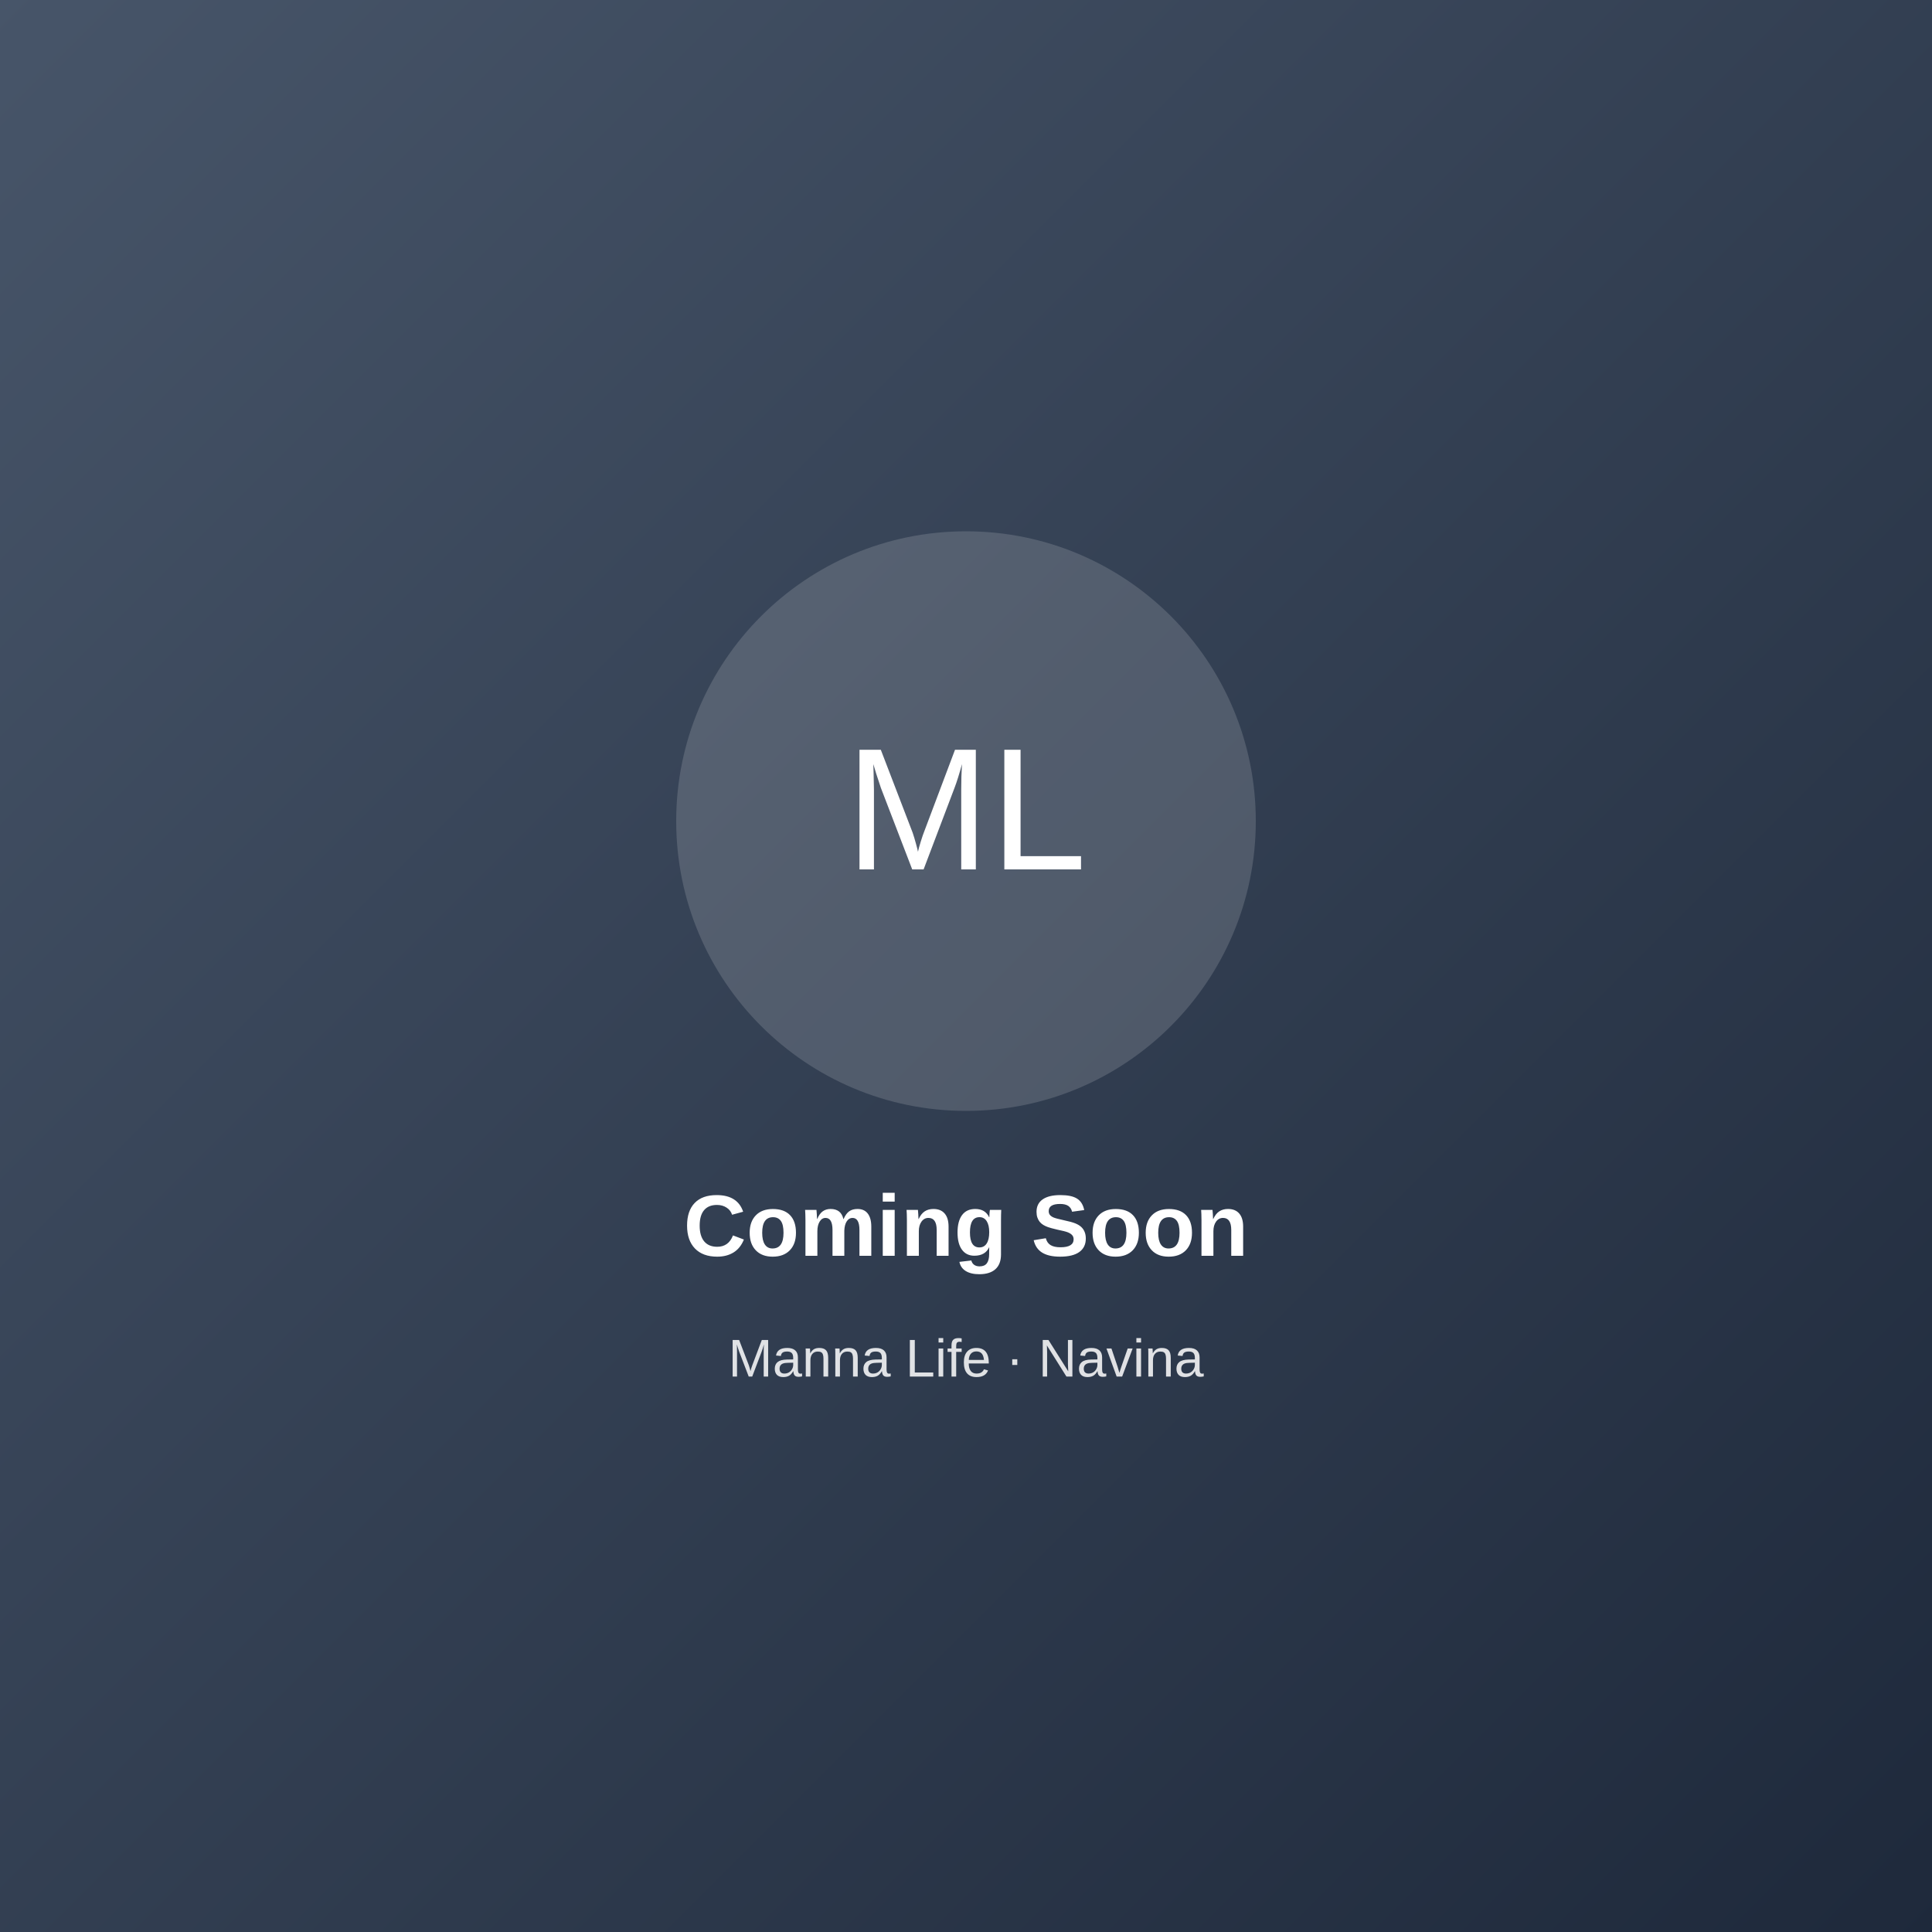
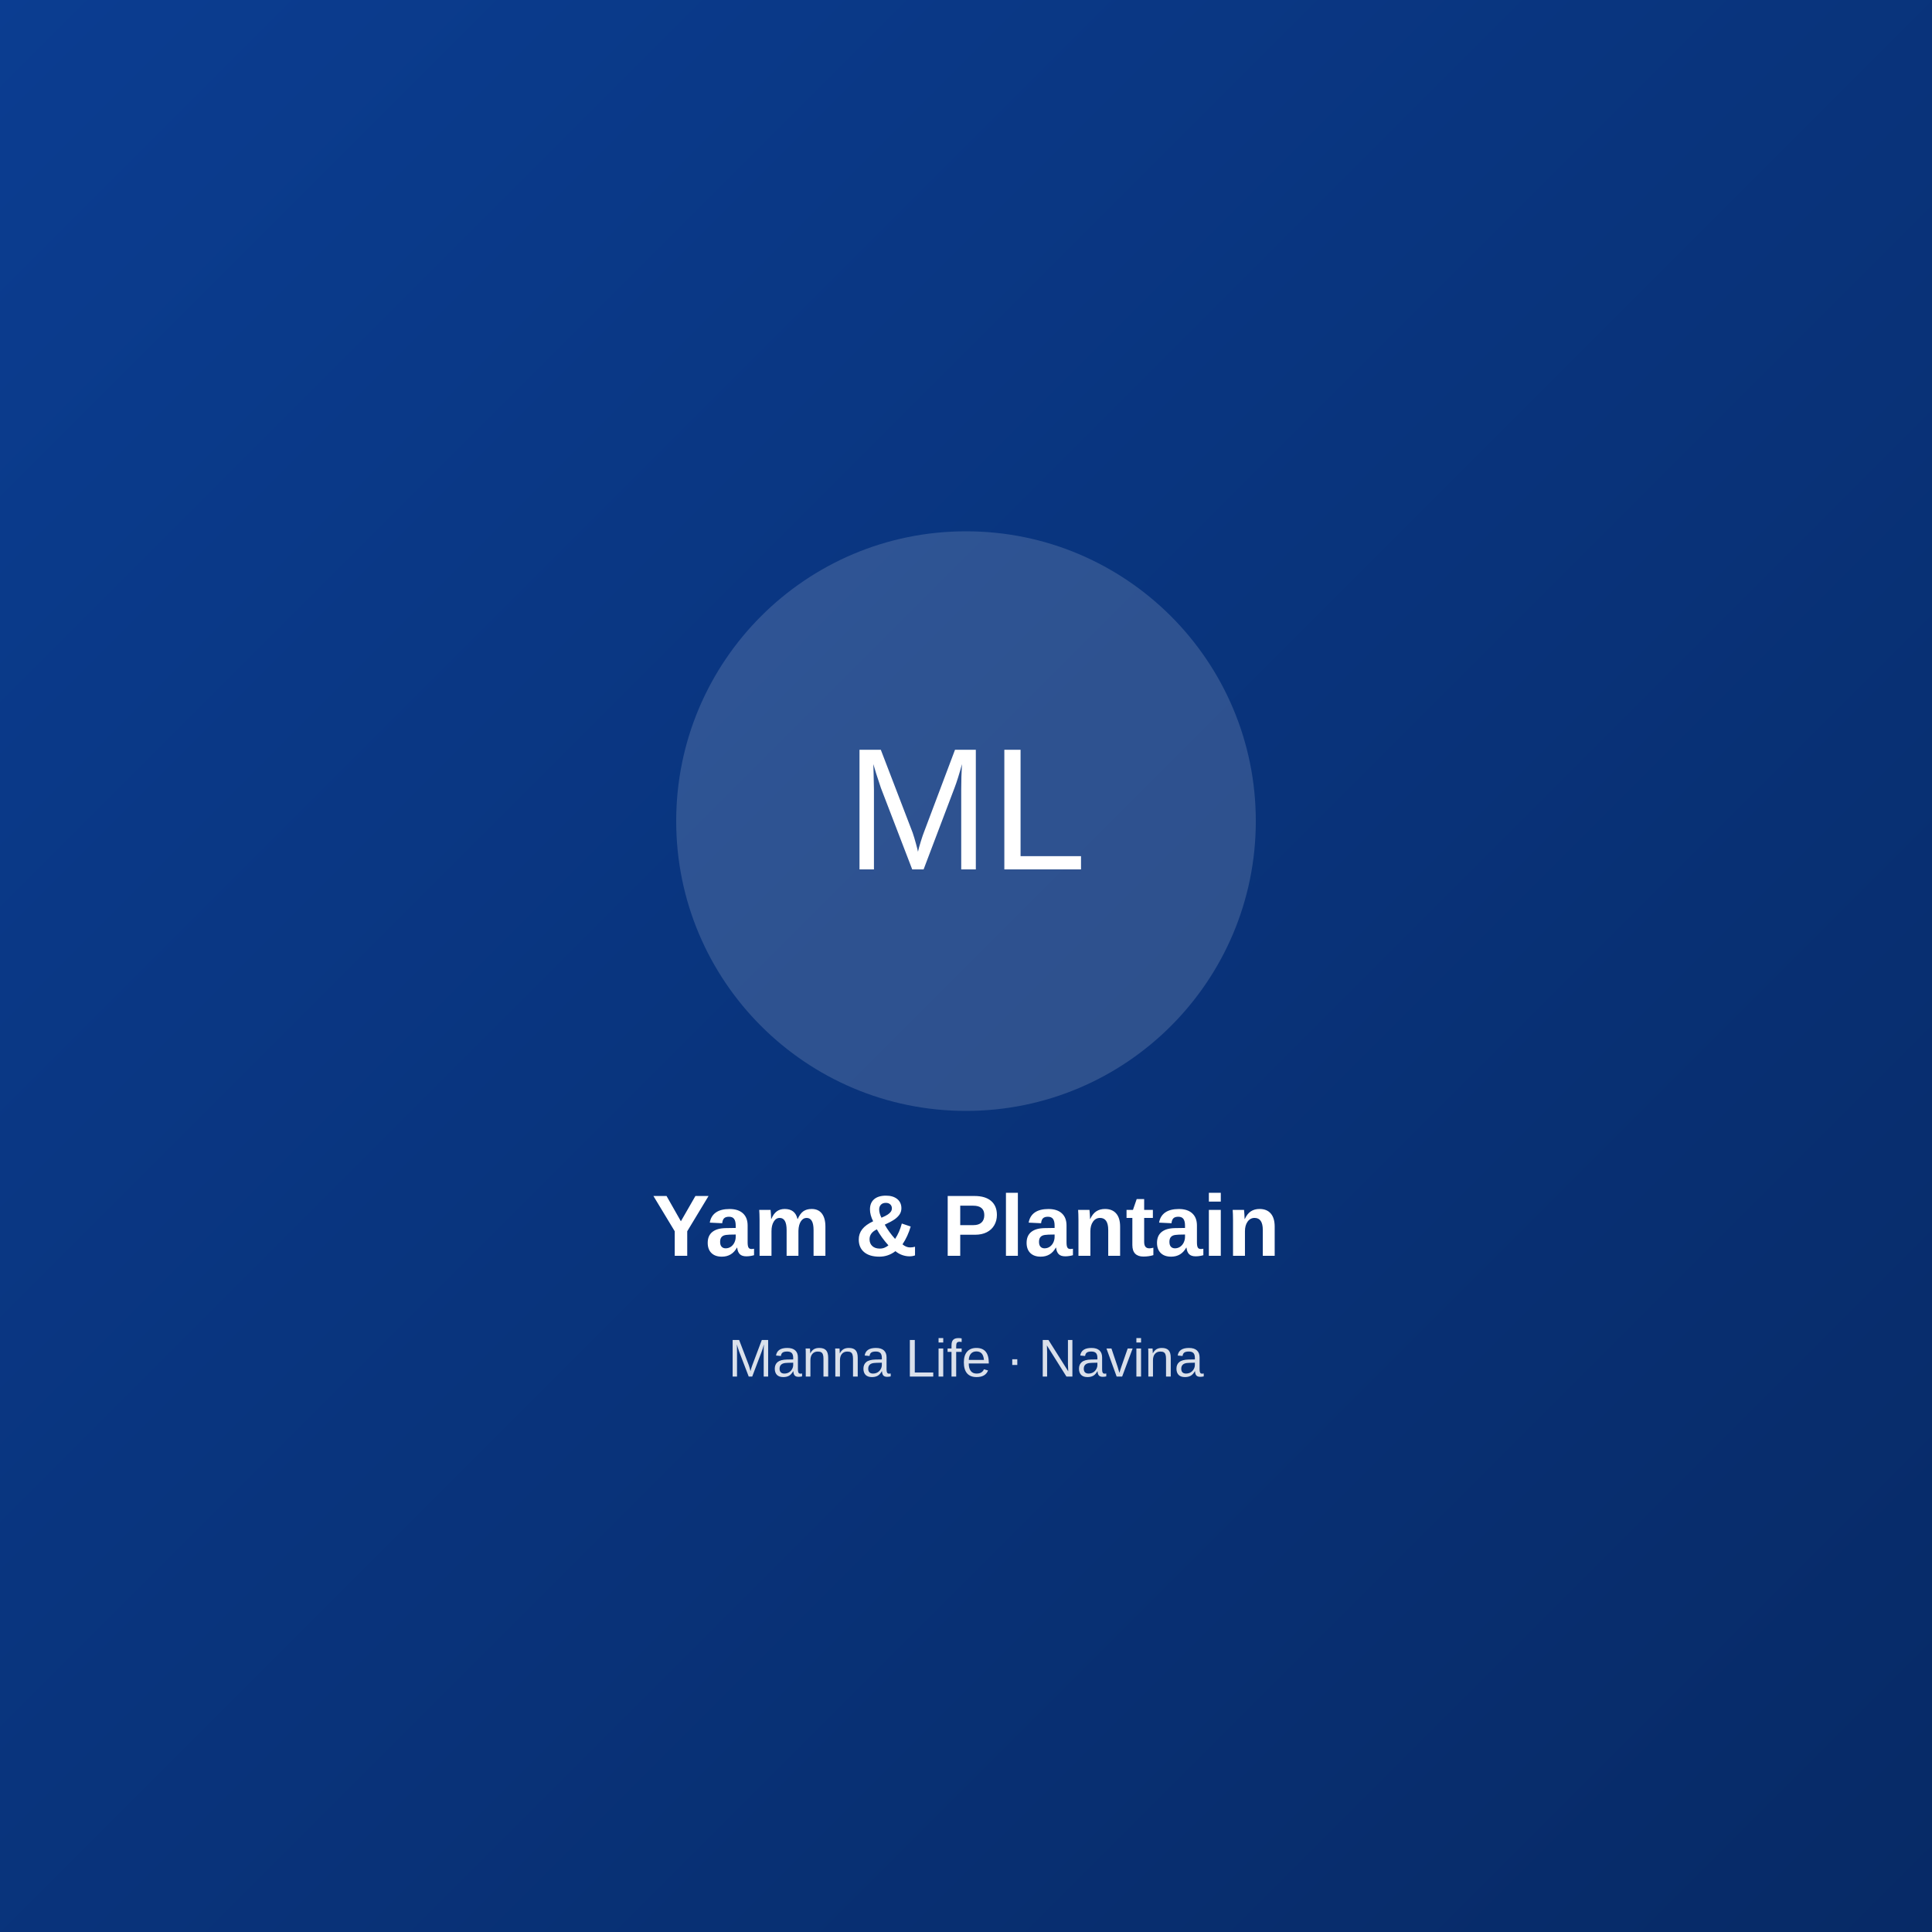
<svg xmlns="http://www.w3.org/2000/svg" width="800" height="800" viewBox="0 0 800 800">
  <defs>
    <linearGradient id="g" x1="0%" y1="0%" x2="100%" y2="100%">
-       <stop offset="0%" stop-color="#475569" />
-       <stop offset="100%" stop-color="#1e293b" />
+       <stop offset="0%" stop-color="#0b3d91" />
+       <stop offset="100%" stop-color="#072a66" />
    </linearGradient>
  </defs>
  <rect width="800" height="800" fill="url(#g)" />
  <circle cx="400" cy="340" r="120" fill="rgba(255,255,255,0.15)" />
  <text x="400" y="360" text-anchor="middle" font-family="Segoe UI, Arial, sans-serif" font-size="72" fill="white">ML</text>
-   <text x="400" y="520" text-anchor="middle" font-family="Segoe UI, Arial, sans-serif" font-size="36" font-weight="600" fill="white">Coming Soon</text>
+   <text x="400" y="520" text-anchor="middle" font-family="Segoe UI, Arial, sans-serif" font-size="36" font-weight="600" fill="white">Yam &amp; Plantain</text>
  <text x="400" y="570" text-anchor="middle" font-family="Segoe UI, Arial, sans-serif" font-size="22" fill="rgba(255,255,255,0.85)">Manna Life · Navina</text>
</svg>
